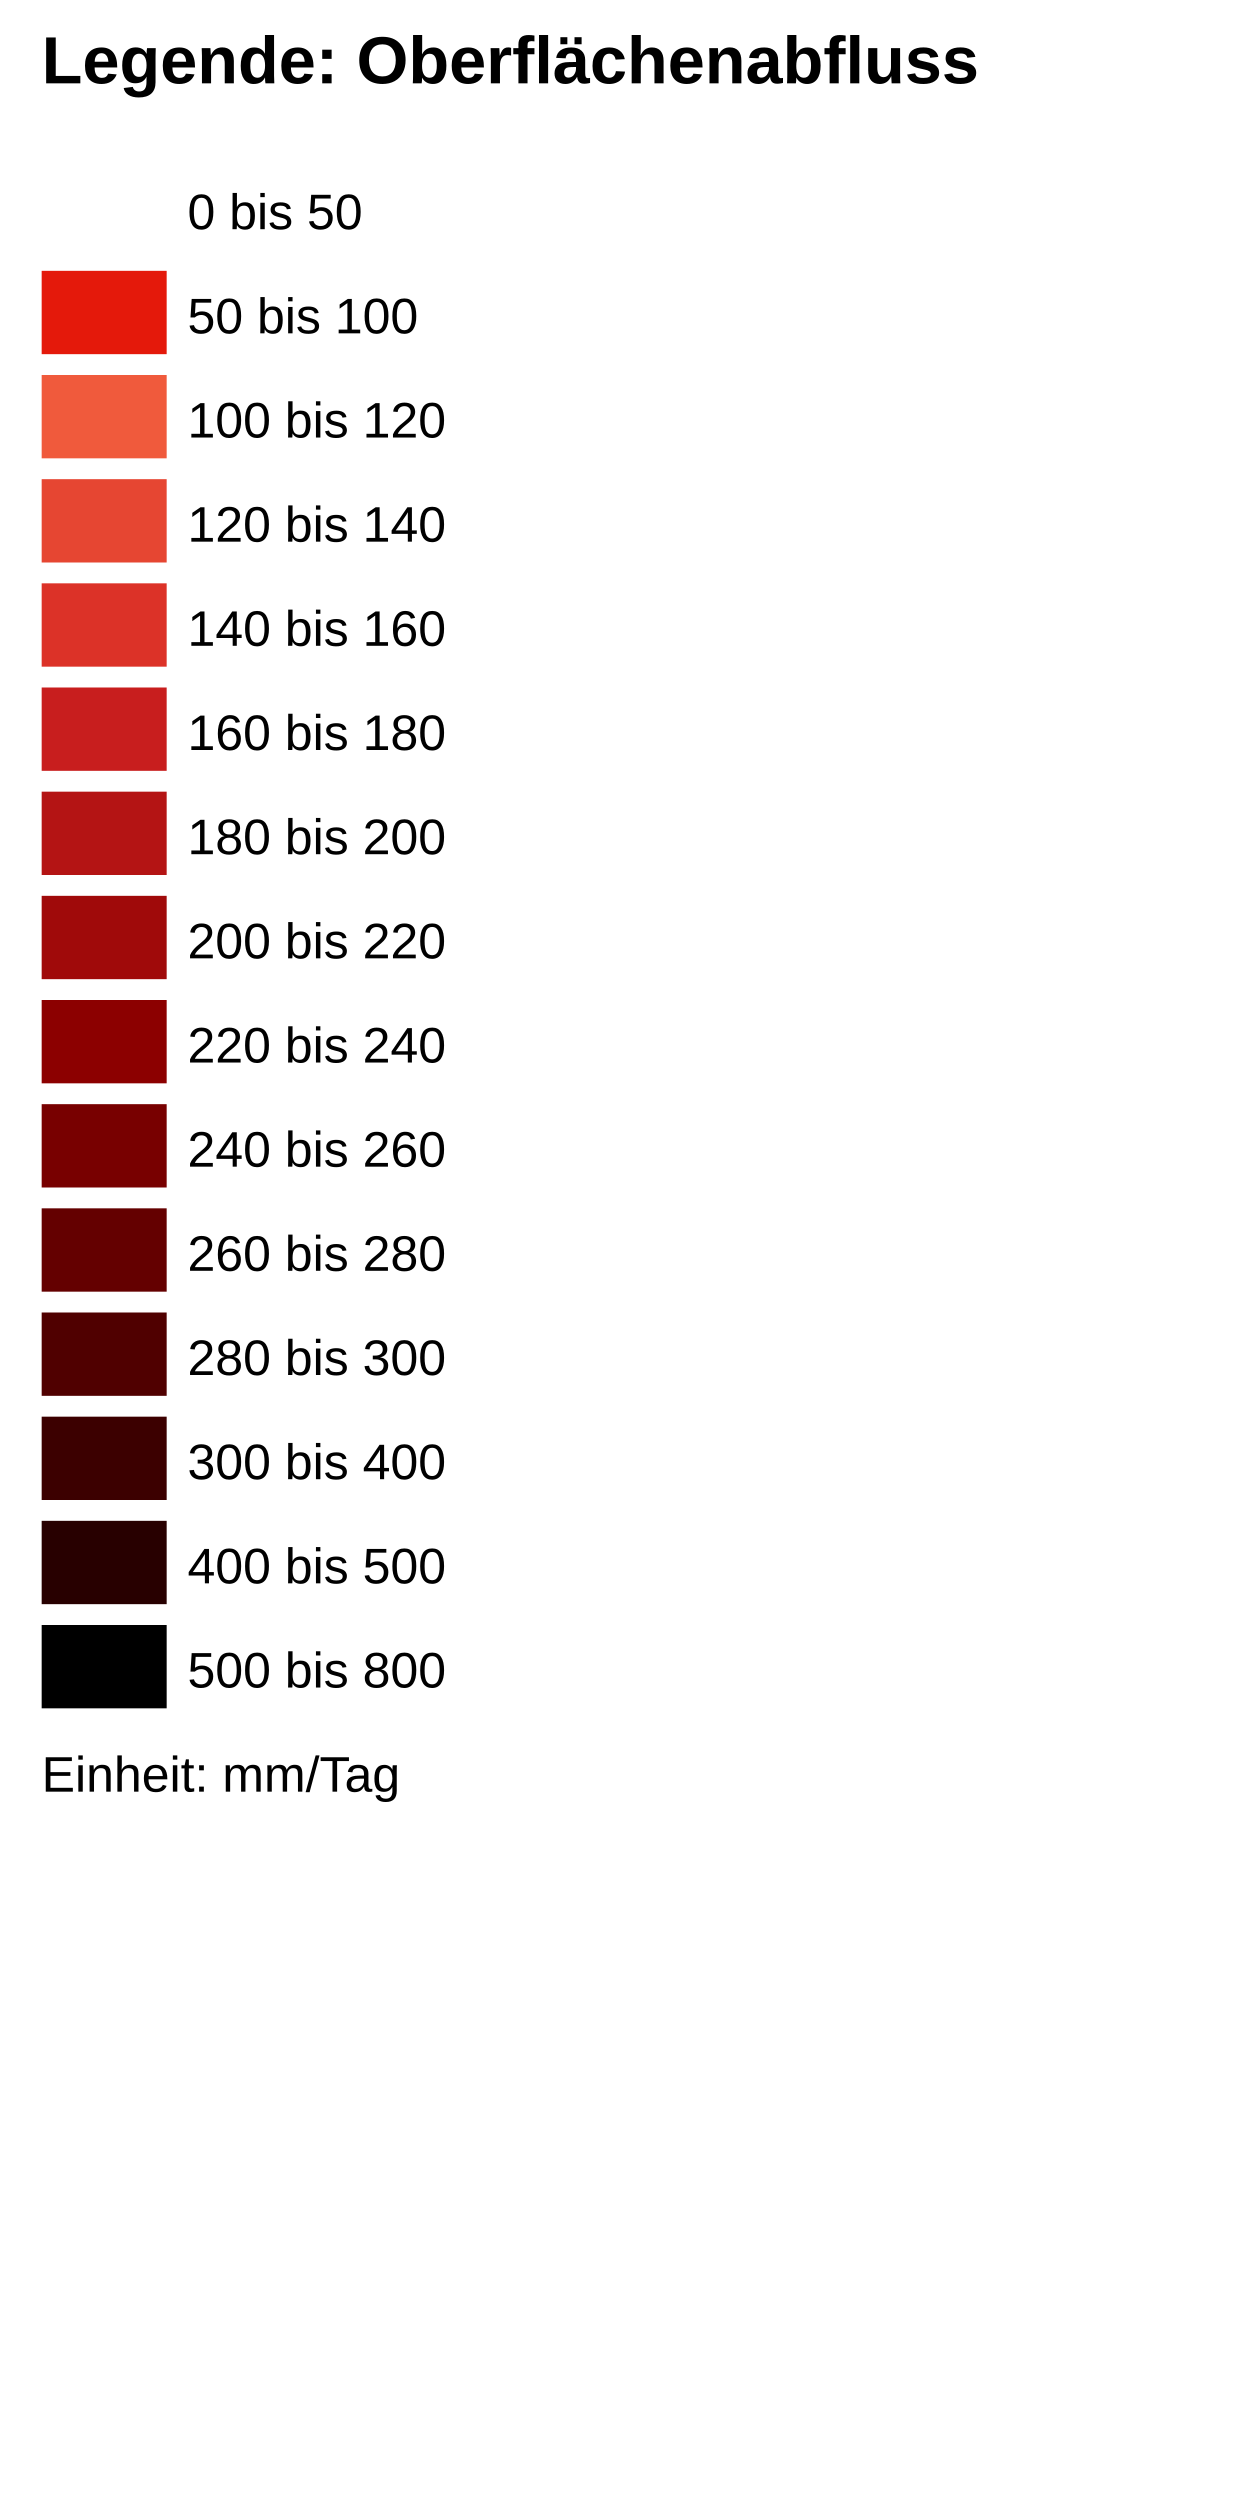
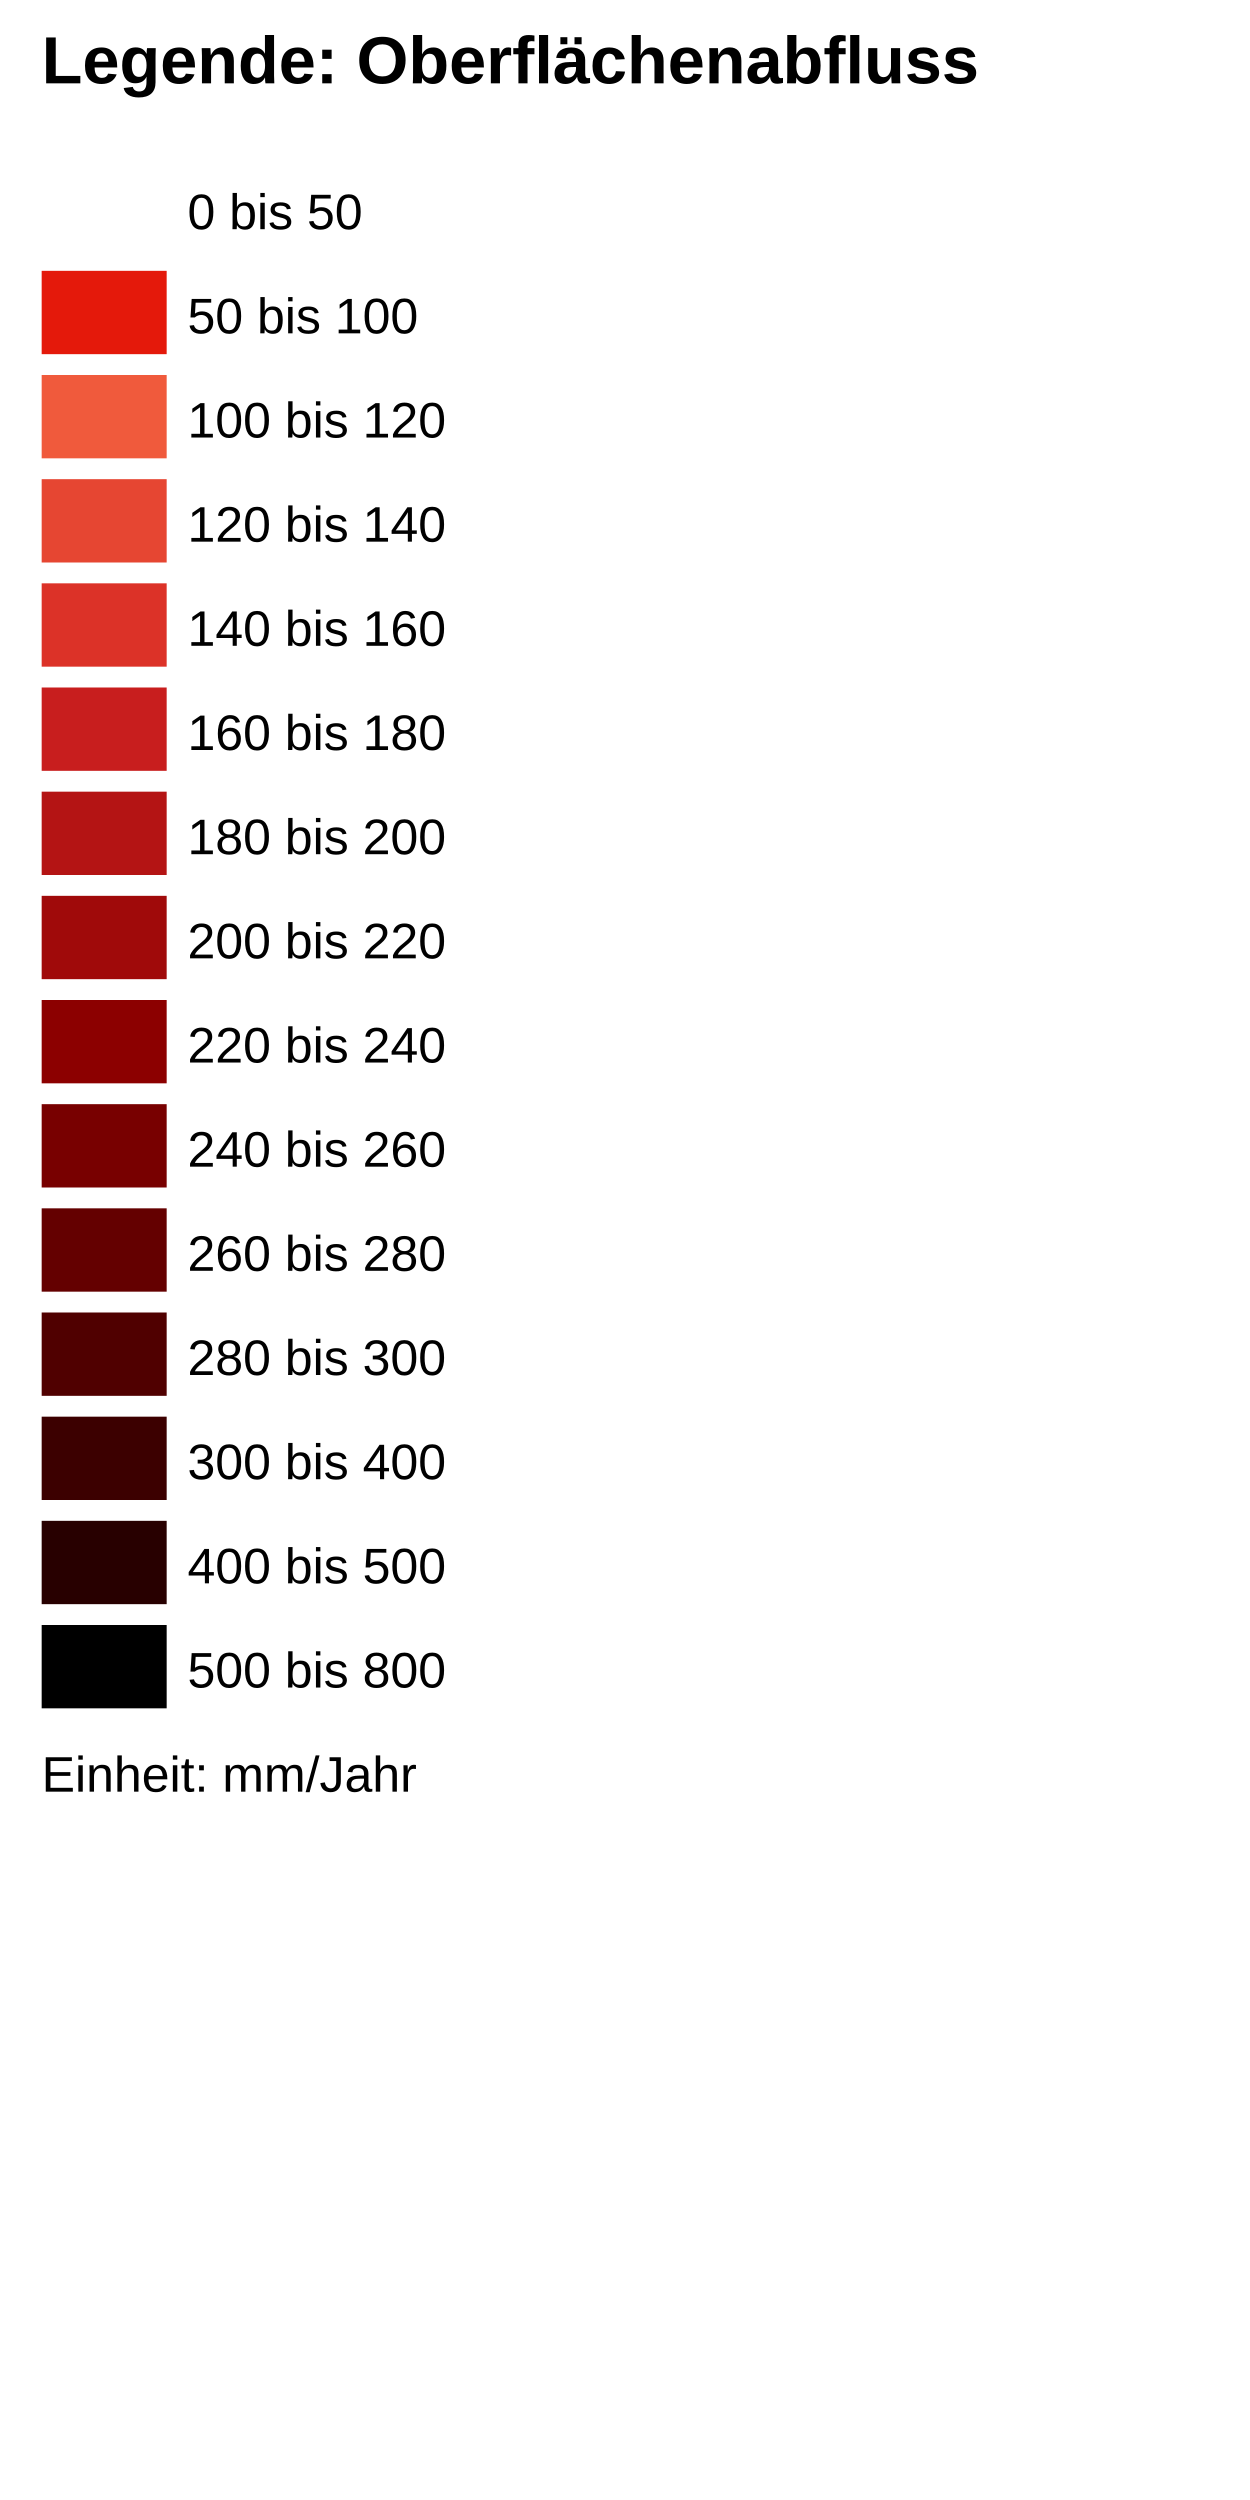
<svg xmlns="http://www.w3.org/2000/svg" viewBox="0 0 300 600">
  <style>
    text { font-family: Arial, sans-serif; font-size: 12px; }
    .title { font-size: 16px; font-weight: bold; }
  </style>
  <text x="10" y="20" class="title">Legende: Oberflächenabfluss</text>
  <g transform="translate(10, 40)">
    <rect x="0" y="0" width="30" height="20" fill="rgb(255,255,255)" />
    <text x="35" y="15">0 bis 50</text>
    <rect x="0" y="25" width="30" height="20" fill="rgb(228,25,11)" />
    <text x="35" y="40">50 bis 100</text>
    <rect x="0" y="50" width="30" height="20" fill="rgb(240,90,60)" />
    <text x="35" y="65">100 bis 120</text>
    <rect x="0" y="75" width="30" height="20" fill="rgb(230,70,50)" />
    <text x="35" y="90">120 bis 140</text>
    <rect x="0" y="100" width="30" height="20" fill="rgb(220,50,40)" />
    <text x="35" y="115">140 bis 160</text>
    <rect x="0" y="125" width="30" height="20" fill="rgb(200,30,30)" />
    <text x="35" y="140">160 bis 180</text>
    <rect x="0" y="150" width="30" height="20" fill="rgb(180,20,20)" />
    <text x="35" y="165">180 bis 200</text>
    <rect x="0" y="175" width="30" height="20" fill="rgb(160,10,10)" />
    <text x="35" y="190">200 bis 220</text>
    <rect x="0" y="200" width="30" height="20" fill="rgb(140,0,0)" />
    <text x="35" y="215">220 bis 240</text>
    <rect x="0" y="225" width="30" height="20" fill="rgb(120,0,0)" />
    <text x="35" y="240">240 bis 260</text>
    <rect x="0" y="250" width="30" height="20" fill="rgb(100,0,0)" />
    <text x="35" y="265">260 bis 280</text>
    <rect x="0" y="275" width="30" height="20" fill="rgb(80,0,0)" />
    <text x="35" y="290">280 bis 300</text>
    <rect x="0" y="300" width="30" height="20" fill="rgb(60,0,0)" />
    <text x="35" y="315">300 bis 400</text>
    <rect x="0" y="325" width="30" height="20" fill="rgb(40,0,0)" />
    <text x="35" y="340">400 bis 500</text>
    <rect x="0" y="350" width="30" height="20" fill="rgb(0,0,0)" />
    <text x="35" y="365">500 bis 800</text>
  </g>
-   <text x="10" y="430">Einheit: mm/Tag</text>
+   <text x="10" y="430">Einheit: mm/Jahr</text>
</svg>
